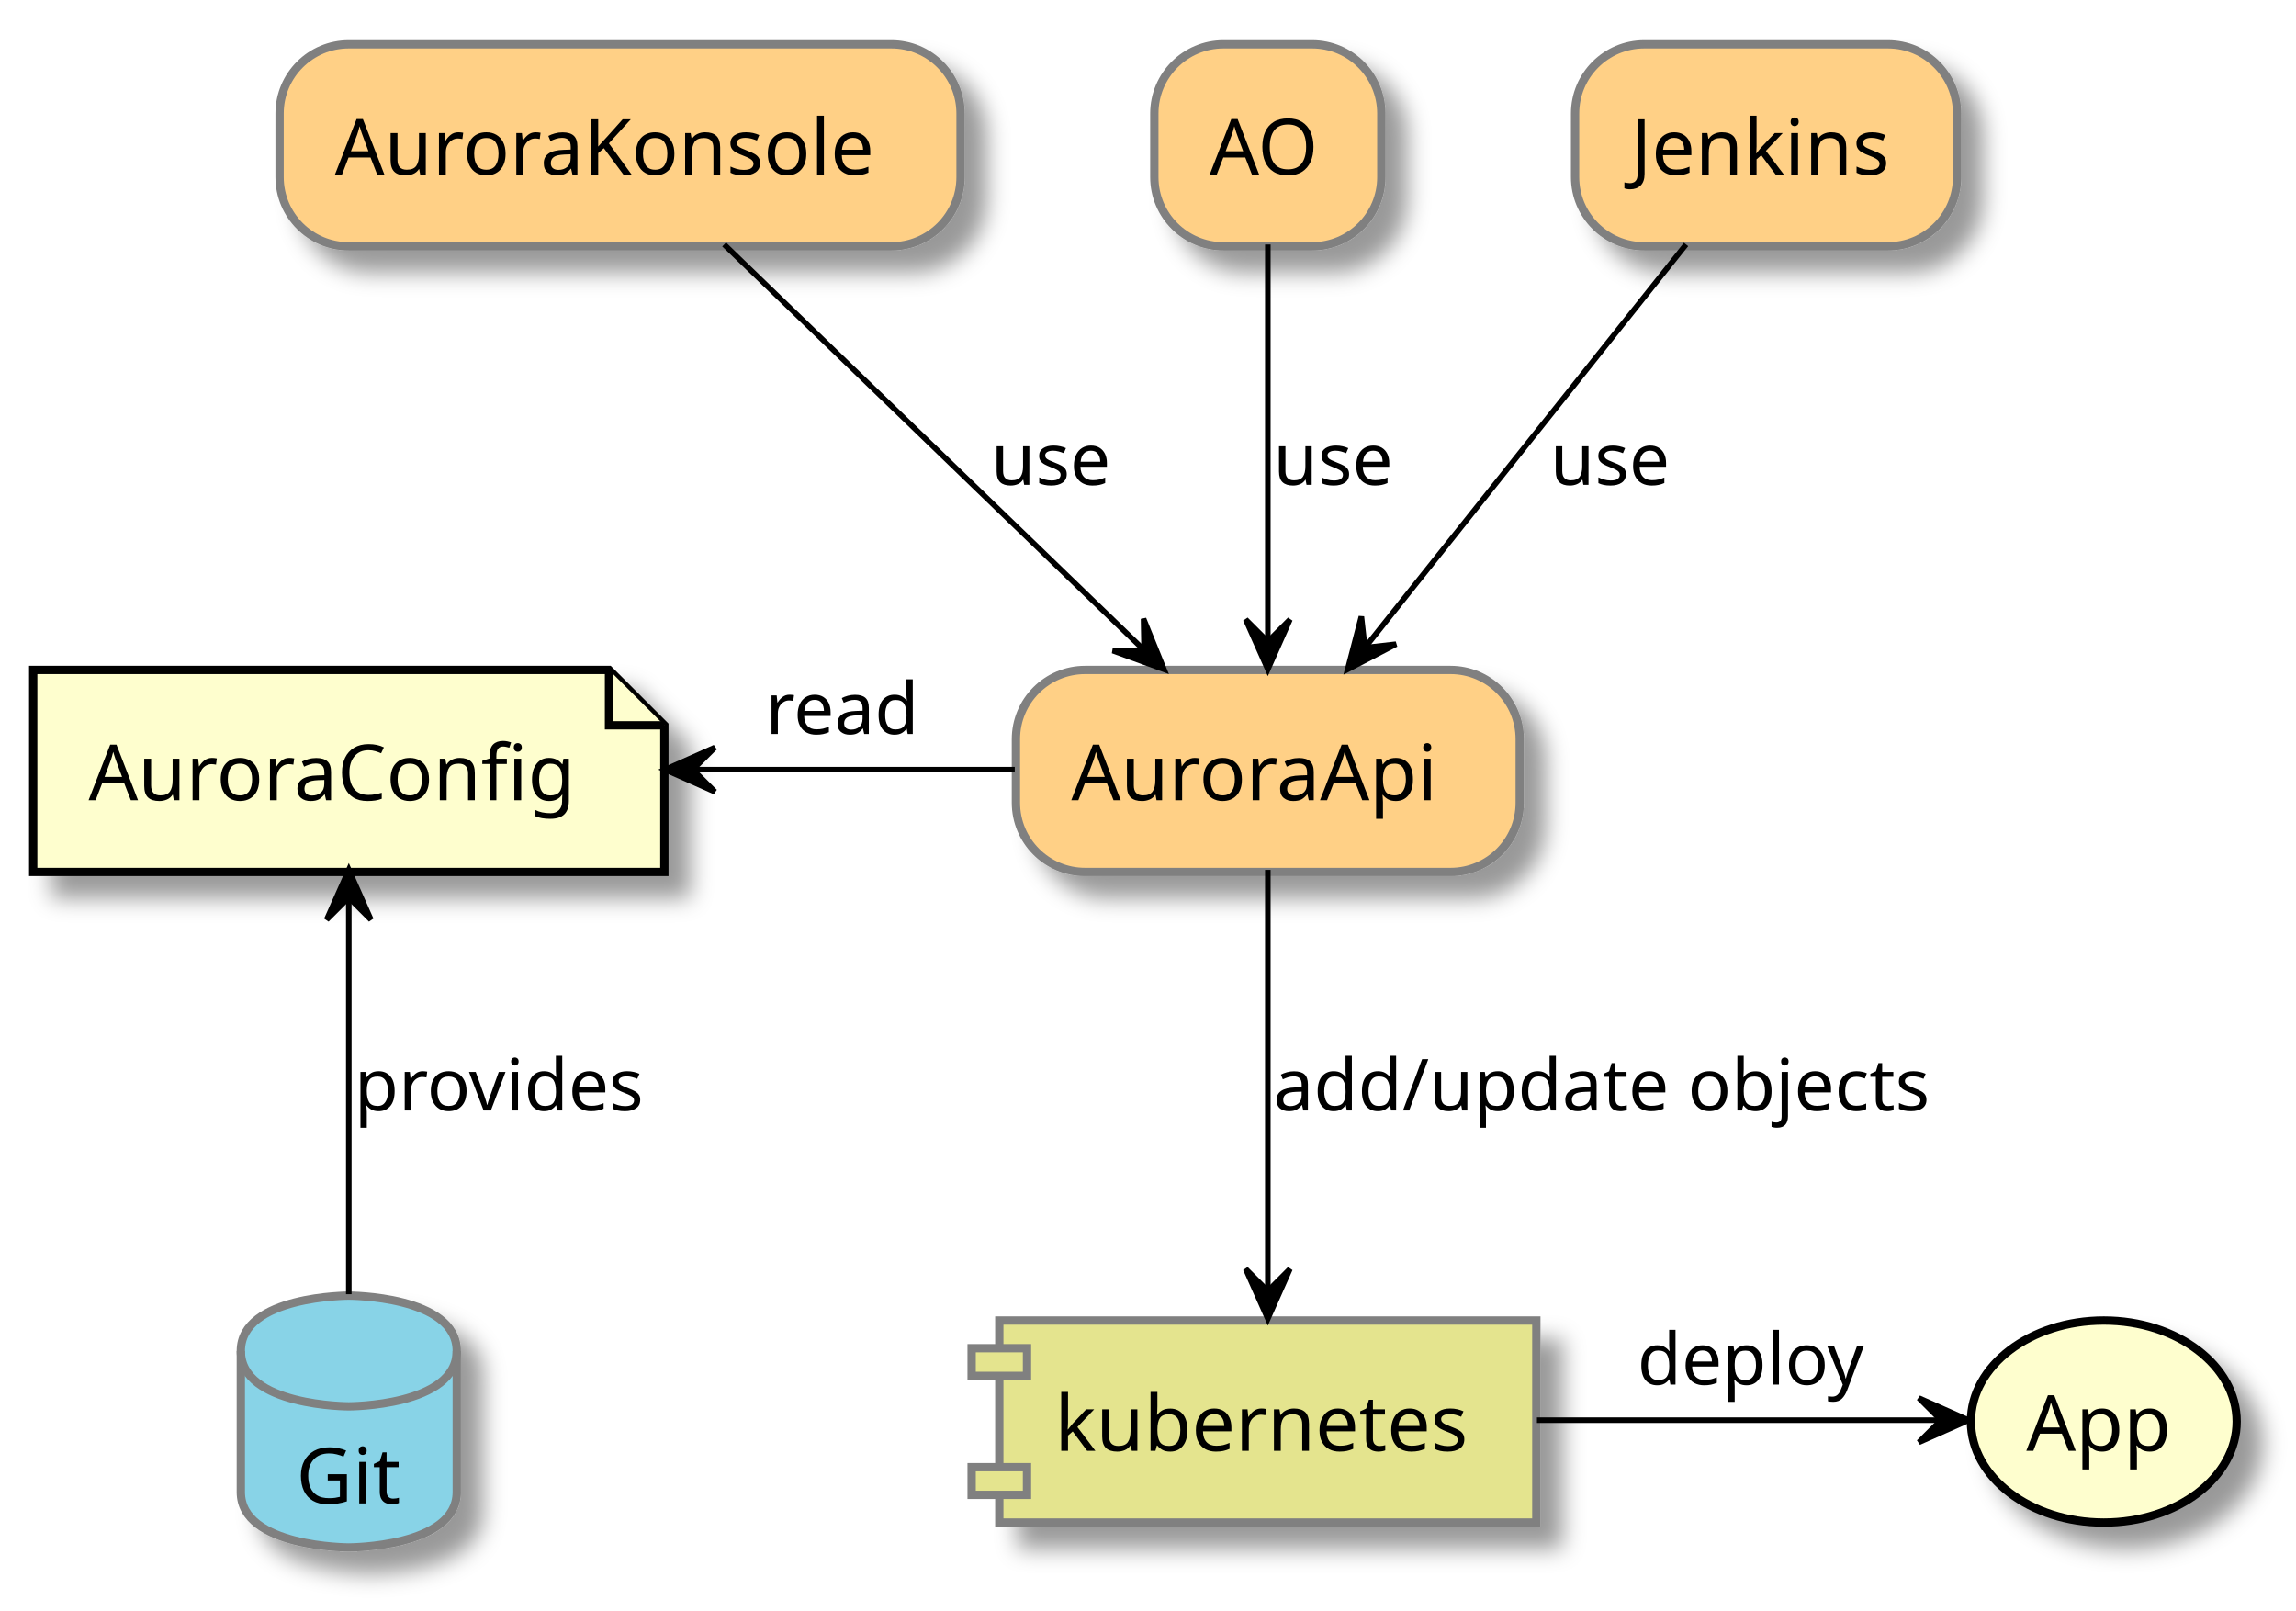
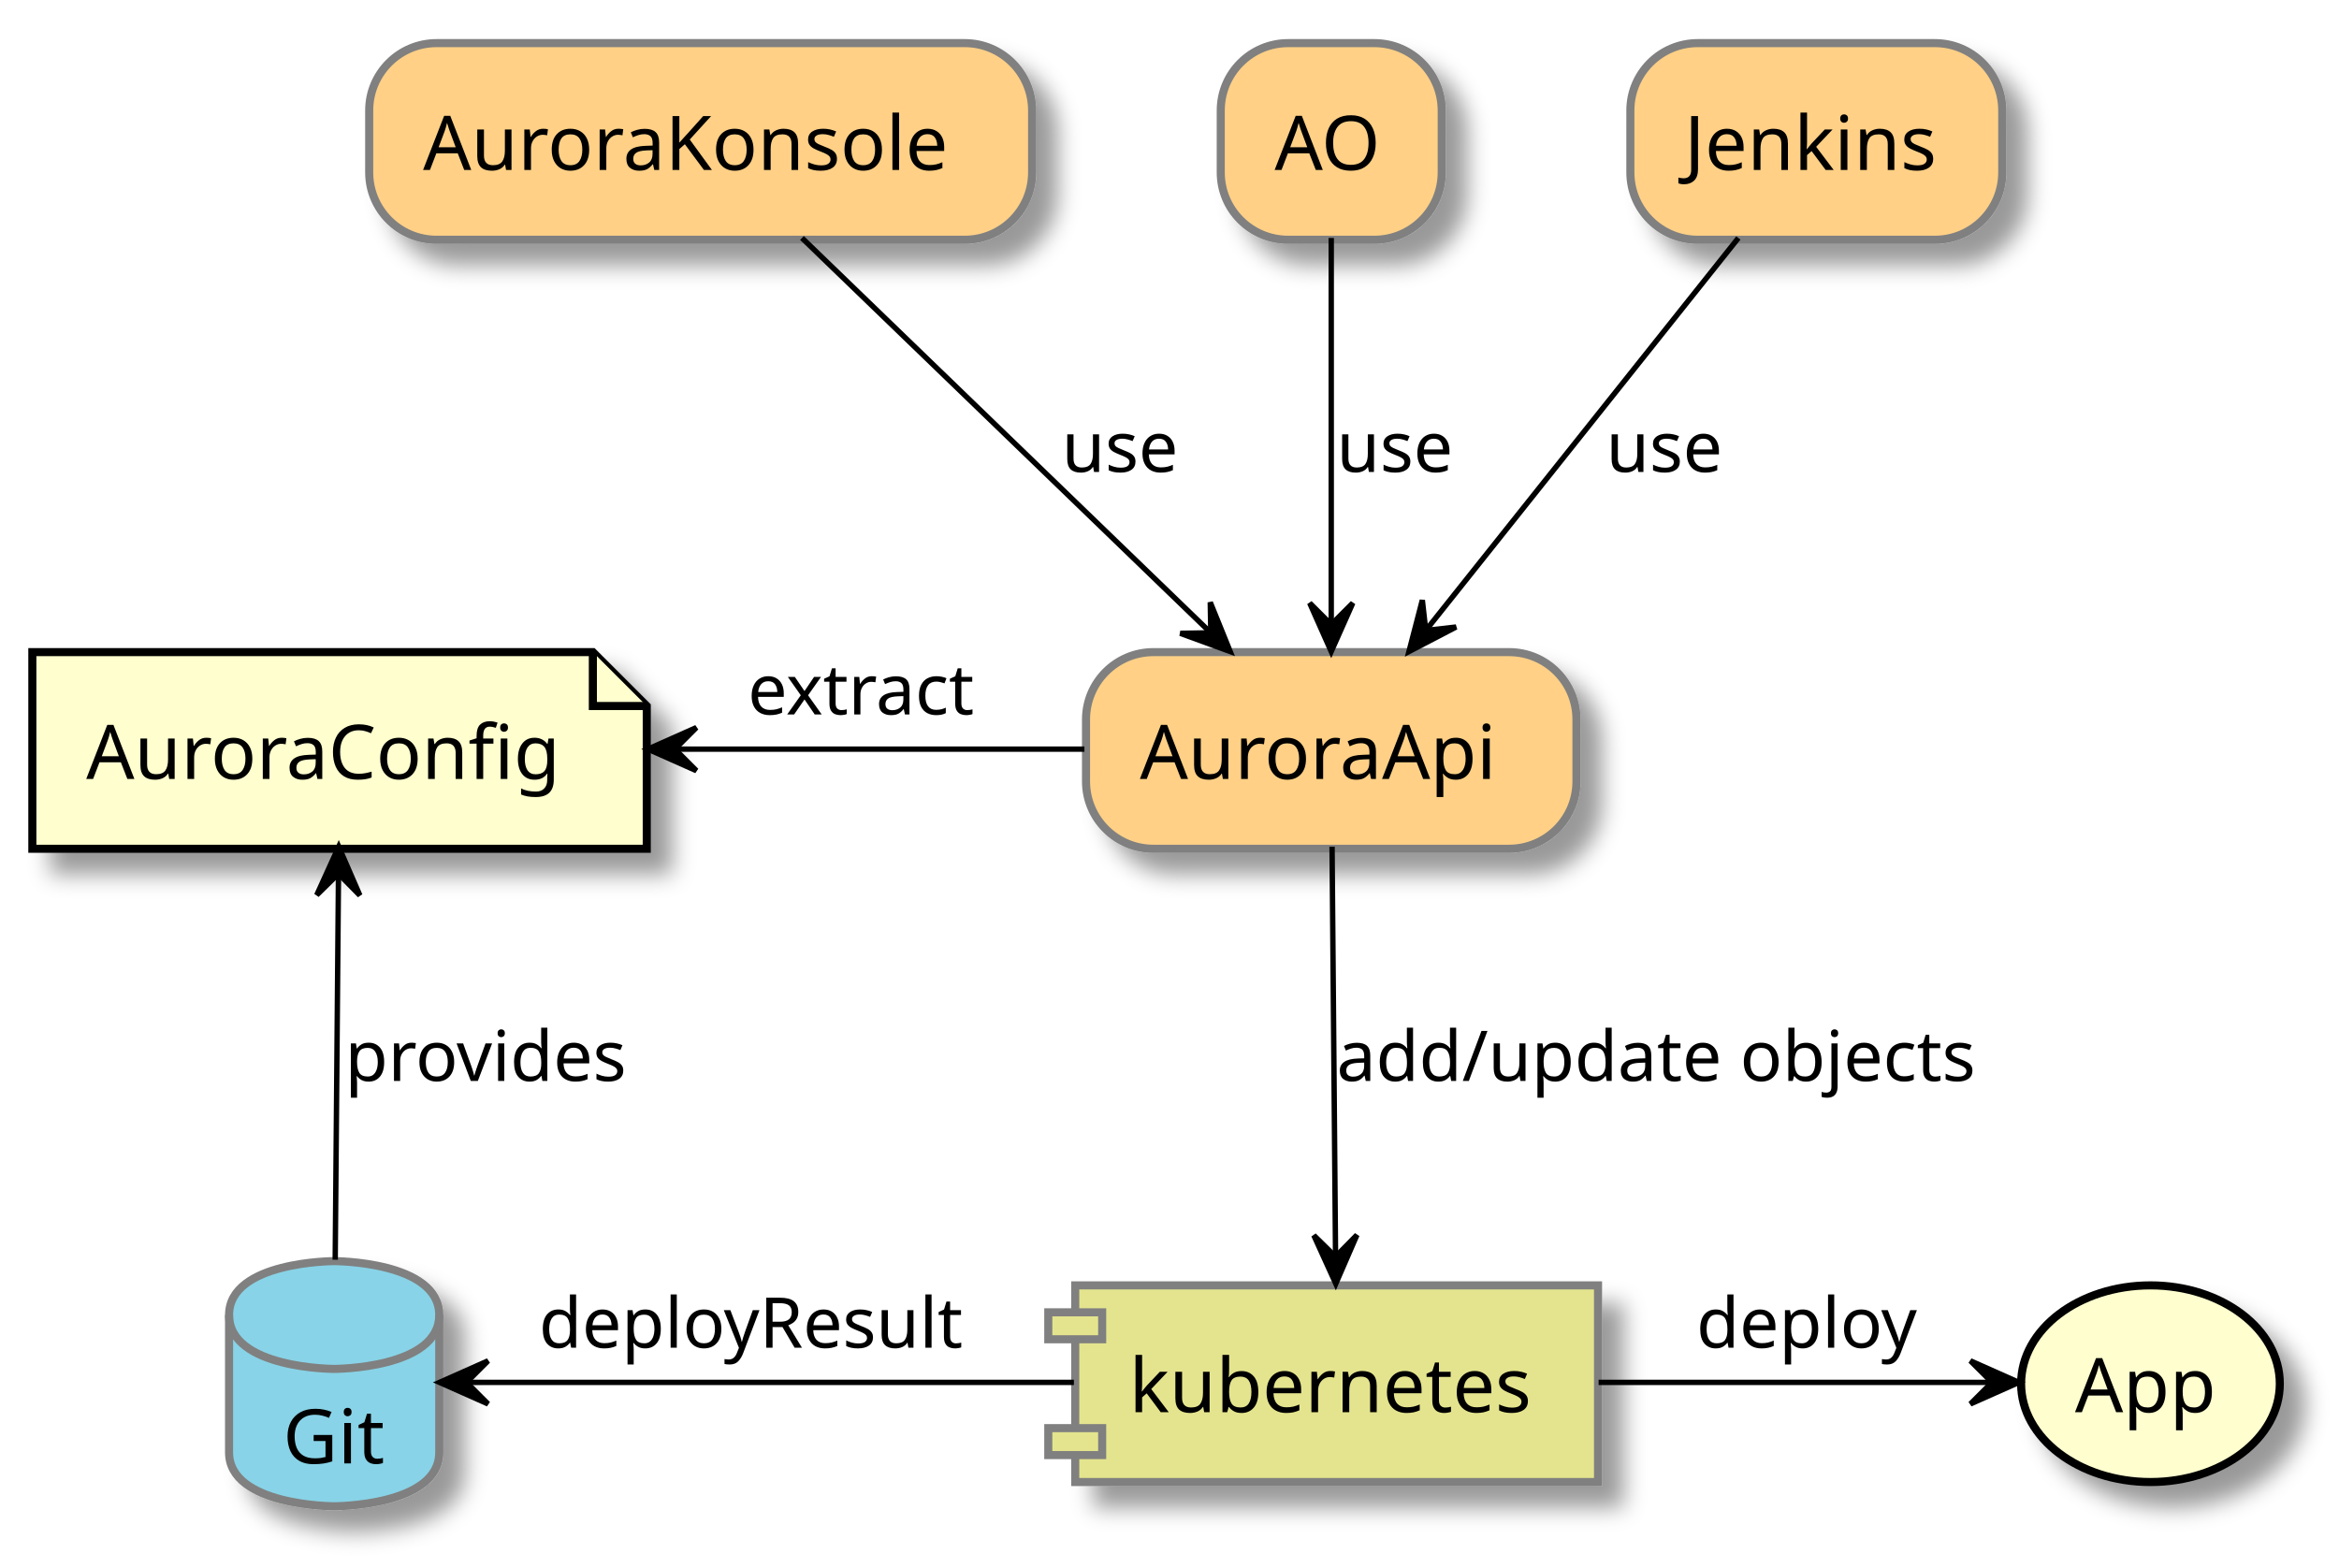
- <svg xmlns="http://www.w3.org/2000/svg" contentScriptType="application/ecmascript" contentStyleType="text/css" height="604.152px" preserveAspectRatio="none" style="width:861px;height:604px;" version="1.1" viewBox="0 0 861 604" width="861.592px" zoomAndPan="magnify">
+ <svg xmlns="http://www.w3.org/2000/svg" contentScriptType="application/ecmascript" contentStyleType="text/css" height="604.152px" preserveAspectRatio="none" style="width:901px;height:604px;" version="1.1" viewBox="0 0 901 604" width="901.038px" zoomAndPan="magnify">
  <defs>
-     <filter height="300%" id="f3dvo8prlkfkv" width="300%" x="-1" y="-1">
+     <filter height="300%" id="f1usbf1phsnd4z" width="300%" x="-1" y="-1">
      <feGaussianBlur result="blurOut" stdDeviation="4.152" />
      <feColorMatrix in="blurOut" result="blurOut2" type="matrix" values="0 0 0 0 0 0 0 0 0 0 0 0 0 0 0 0 0 0 .4 0" />
      <feOffset dx="8.304" dy="8.304" in="blurOut2" result="blurOut3" />
      <feBlend in="SourceGraphic" in2="blurOut3" mode="normal" />
    </filter>
  </defs>
  <g>
-     <rect fill="#FEFECE" filter="url(#f3dvo8prlkfkv)" height="75.754" rx="72.664" ry="72.664" style="stroke: #000000; stroke-width: 3.114;" width="99.654" x="739.1" y="495.156" />
-     <text fill="#000000" font-family="sans-serif" font-size="29.066" lengthAdjust="spacingAndGlyphs" textLength="58.132" x="759.862" y="544.018">App</text>
-     <path d="M90.311,506.574 C90.311,485.813 130.796,485.813 130.796,485.813 C130.796,485.813 171.28,485.813 171.28,506.574 L171.28,559.491 C171.28,580.253 130.796,580.253 130.796,580.253 C130.796,580.253 90.311,580.253 90.311,559.491 L90.311,506.574 " fill="#88D3E7" filter="url(#f3dvo8prlkfkv)" style="stroke: #808080; stroke-width: 3.114;" />
-     <path d="M90.311,506.574 C90.311,527.336 130.796,527.336 130.796,527.336 C130.796,527.336 171.28,527.336 171.28,506.574 " fill="none" style="stroke: #808080; stroke-width: 3.114;" />
-     <text fill="#000000" font-family="sans-serif" font-size="29.066" lengthAdjust="spacingAndGlyphs" textLength="39.446" x="111.073" y="563.741">Git</text>
-     <rect fill="#FFD086" filter="url(#f3dvo8prlkfkv)" height="75.754" rx="25.952" ry="25.952" style="stroke: #808080; stroke-width: 3.114;" width="255.363" x="104.844" y="16.609" />
-     <text fill="#000000" font-family="sans-serif" font-size="29.066" lengthAdjust="spacingAndGlyphs" textLength="213.841" x="125.606" y="65.471">AuroraKonsole</text>
-     <rect fill="#FFD086" filter="url(#f3dvo8prlkfkv)" height="75.754" rx="25.952" ry="25.952" style="stroke: #808080; stroke-width: 3.114;" width="85.121" x="432.872" y="16.609" />
-     <text fill="#000000" font-family="sans-serif" font-size="29.066" lengthAdjust="spacingAndGlyphs" textLength="43.599" x="453.633" y="65.471">AO</text>
-     <rect fill="#FFD086" filter="url(#f3dvo8prlkfkv)" height="75.754" rx="25.952" ry="25.952" style="stroke: #808080; stroke-width: 3.114;" width="188.927" x="380.969" y="251.211" />
-     <text fill="#000000" font-family="sans-serif" font-size="29.066" lengthAdjust="spacingAndGlyphs" textLength="147.405" x="401.73" y="300.073">AuroraApi</text>
-     <rect fill="#FFD086" filter="url(#f3dvo8prlkfkv)" height="75.754" rx="25.952" ry="25.952" style="stroke: #808080; stroke-width: 3.114;" width="143.253" x="590.657" y="16.609" />
-     <text fill="#000000" font-family="sans-serif" font-size="29.066" lengthAdjust="spacingAndGlyphs" textLength="101.73" x="611.419" y="65.471">Jenkins</text>
-     <polygon fill="#FEFECE" filter="url(#f3dvo8prlkfkv)" points="12.457,251.211,12.457,326.965,249.135,326.965,249.135,271.972,228.374,251.211,12.457,251.211" style="stroke: #000000; stroke-width: 3.114;" />
+     <rect fill="#FEFECE" filter="url(#f1usbf1phsnd4z)" height="75.754" rx="72.664" ry="72.664" style="stroke: #000000; stroke-width: 3.114;" width="99.654" x="778.547" y="495.156" />
+     <text fill="#000000" font-family="sans-serif" font-size="29.066" lengthAdjust="spacingAndGlyphs" textLength="58.132" x="799.308" y="544.018">App</text>
+     <path d="M88.235,506.574 C88.235,485.813 128.72,485.813 128.72,485.813 C128.72,485.813 169.204,485.813 169.204,506.574 L169.204,559.491 C169.204,580.253 128.72,580.253 128.72,580.253 C128.72,580.253 88.235,580.253 88.235,559.491 L88.235,506.574 " fill="#88D3E7" filter="url(#f1usbf1phsnd4z)" style="stroke: #808080; stroke-width: 3.114;" />
+     <path d="M88.235,506.574 C88.235,527.336 128.72,527.336 128.72,527.336 C128.72,527.336 169.204,527.336 169.204,506.574 " fill="none" style="stroke: #808080; stroke-width: 3.114;" />
+     <text fill="#000000" font-family="sans-serif" font-size="29.066" lengthAdjust="spacingAndGlyphs" textLength="39.446" x="108.996" y="563.741">Git</text>
+     <rect fill="#FFD086" filter="url(#f1usbf1phsnd4z)" height="75.754" rx="25.952" ry="25.952" style="stroke: #808080; stroke-width: 3.114;" width="255.363" x="142.214" y="16.609" />
+     <text fill="#000000" font-family="sans-serif" font-size="29.066" lengthAdjust="spacingAndGlyphs" textLength="213.841" x="162.976" y="65.471">AuroraKonsole</text>
+     <rect fill="#FFD086" filter="url(#f1usbf1phsnd4z)" height="75.754" rx="25.952" ry="25.952" style="stroke: #808080; stroke-width: 3.114;" width="85.121" x="470.242" y="16.609" />
+     <text fill="#000000" font-family="sans-serif" font-size="29.066" lengthAdjust="spacingAndGlyphs" textLength="43.599" x="491.003" y="65.471">AO</text>
+     <rect fill="#FFD086" filter="url(#f1usbf1phsnd4z)" height="75.754" rx="25.952" ry="25.952" style="stroke: #808080; stroke-width: 3.114;" width="188.927" x="418.339" y="251.211" />
+     <text fill="#000000" font-family="sans-serif" font-size="29.066" lengthAdjust="spacingAndGlyphs" textLength="147.405" x="439.1" y="300.073">AuroraApi</text>
+     <rect fill="#FFD086" filter="url(#f1usbf1phsnd4z)" height="75.754" rx="25.952" ry="25.952" style="stroke: #808080; stroke-width: 3.114;" width="143.253" x="628.028" y="16.609" />
+     <text fill="#000000" font-family="sans-serif" font-size="29.066" lengthAdjust="spacingAndGlyphs" textLength="101.73" x="648.789" y="65.471">Jenkins</text>
+     <polygon fill="#FEFECE" filter="url(#f1usbf1phsnd4z)" points="12.457,251.211,12.457,326.965,249.135,326.965,249.135,271.972,228.374,251.211,12.457,251.211" style="stroke: #000000; stroke-width: 3.114;" />
    <path d="M228.374,251.211 L228.374,271.972 L249.135,271.972 " fill="#FEFECE" style="stroke: #000000; stroke-width: 3.114;" />
    <text fill="#000000" font-family="sans-serif" font-size="29.066" lengthAdjust="spacingAndGlyphs" textLength="195.156" x="33.218" y="300.073">AuroraConfig</text>
-     <rect fill="#E4E48E" filter="url(#f3dvo8prlkfkv)" height="75.754" style="stroke: #808080; stroke-width: 3.114;" width="201.384" x="374.74" y="495.156" />
-     <rect fill="#E4E48E" height="10.381" style="stroke: #808080; stroke-width: 3.114;" width="20.761" x="364.36" y="505.536" />
-     <rect fill="#E4E48E" height="10.381" style="stroke: #808080; stroke-width: 3.114;" width="20.761" x="364.36" y="550.149" />
-     <text fill="#000000" font-family="sans-serif" font-size="29.066" lengthAdjust="spacingAndGlyphs" textLength="159.862" x="395.502" y="544.018">kubernetes</text>
-     <path d="M130.796,336.66 C130.796,379.712 130.796,442.476 130.796,485.274 " fill="none" id="AuroraConfig-Git" style="stroke: #000000; stroke-width: 2.076;" />
-     <polygon fill="#000000" points="130.796,326.163,122.491,344.848,130.796,336.544,139.1,344.848,130.796,326.163" style="stroke: #000000; stroke-width: 2.076;" />
+     <rect fill="#E4E48E" filter="url(#f1usbf1phsnd4z)" height="75.754" style="stroke: #808080; stroke-width: 3.114;" width="201.384" x="414.187" y="495.156" />
+     <rect fill="#E4E48E" height="10.381" style="stroke: #808080; stroke-width: 3.114;" width="20.761" x="403.806" y="505.536" />
+     <rect fill="#E4E48E" height="10.381" style="stroke: #808080; stroke-width: 3.114;" width="20.761" x="403.806" y="550.149" />
+     <text fill="#000000" font-family="sans-serif" font-size="29.066" lengthAdjust="spacingAndGlyphs" textLength="159.862" x="434.948" y="544.018">kubernetes</text>
+     <path d="M130.387,336.66 C130.02,379.712 129.486,442.476 129.122,485.274 " fill="none" id="AuroraConfig-Git" style="stroke: #000000; stroke-width: 2.076;" />
+     <polygon fill="#000000" points="130.476,326.163,122.013,344.777,130.387,336.543,138.621,344.918,130.476,326.163" style="stroke: #000000; stroke-width: 2.076;" />
    <text fill="#000000" font-family="sans-serif" font-size="26.99" lengthAdjust="spacingAndGlyphs" textLength="112.111" x="132.872" y="416.405">provides</text>
-     <path d="M632.263,91.672 C599.574,132.715 547.276,198.378 512.162,242.466 " fill="none" id="Jenkins-AuroraApi" style="stroke: #000000; stroke-width: 2.076;" />
-     <polygon fill="#000000" points="505.379,250.982,523.516,241.54,511.846,242.862,510.524,231.192,505.379,250.982" style="stroke: #000000; stroke-width: 2.076;" />
-     <text fill="#000000" font-family="sans-serif" font-size="26.99" lengthAdjust="spacingAndGlyphs" textLength="45.675" x="581.315" y="181.803">use</text>
-     <path d="M475.433,91.672 C475.433,132.031 475.433,196.196 475.433,240.244 " fill="none" id="AO-AuroraApi" style="stroke: #000000; stroke-width: 2.076;" />
-     <polygon fill="#000000" points="475.433,250.982,483.737,232.297,475.433,240.601,467.128,232.297,475.433,250.982" style="stroke: #000000; stroke-width: 2.076;" />
-     <text fill="#000000" font-family="sans-serif" font-size="26.99" lengthAdjust="spacingAndGlyphs" textLength="45.675" x="477.509" y="181.803">use</text>
-     <path d="M271.553,91.672 C314.403,133.057 383.171,199.474 428.821,243.564 " fill="none" id="AuroraKonsole-AuroraApi" style="stroke: #000000; stroke-width: 2.076;" />
-     <polygon fill="#000000" points="436.502,250.982,428.831,232.028,429.036,243.771,417.293,243.975,436.502,250.982" style="stroke: #000000; stroke-width: 2.076;" />
-     <text fill="#000000" font-family="sans-serif" font-size="26.99" lengthAdjust="spacingAndGlyphs" textLength="45.675" x="371.626" y="181.803">use</text>
-     <path d="M260.545,288.581 C300.391,288.581 343.476,288.581 380.532,288.581 " fill="none" id="AuroraConfig-AuroraApi" style="stroke: #000000; stroke-width: 2.076;" />
-     <polygon fill="#000000" points="249.4,288.581,268.085,296.886,259.781,288.581,268.085,280.277,249.4,288.581" style="stroke: #000000; stroke-width: 2.076;" />
-     <text fill="#000000" font-family="sans-serif" font-size="26.99" lengthAdjust="spacingAndGlyphs" textLength="56.055" x="287.024" y="275.228">read</text>
-     <path d="M475.433,326.163 C475.433,368.479 475.433,437.374 475.433,483.794 " fill="none" id="AuroraApi-kubernetes" style="stroke: #000000; stroke-width: 2.076;" />
-     <polygon fill="#000000" points="475.433,494.5,483.737,475.815,475.433,484.119,467.128,475.815,475.433,494.5" style="stroke: #000000; stroke-width: 2.076;" />
-     <text fill="#000000" font-family="sans-serif" font-size="26.99" lengthAdjust="spacingAndGlyphs" textLength="255.363" x="477.509" y="416.405">add/update objects</text>
-     <path d="M576.35,532.526 C626.183,532.526 684.675,532.526 727.676,532.526 " fill="none" id="kubernetes-App" style="stroke: #000000; stroke-width: 2.076;" />
-     <polygon fill="#000000" points="738.26,532.526,719.574,524.221,727.879,532.526,719.574,540.83,738.26,532.526" style="stroke: #000000; stroke-width: 2.076;" />
-     <text fill="#000000" font-family="sans-serif" font-size="26.99" lengthAdjust="spacingAndGlyphs" textLength="87.197" x="614.014" y="519.173">deploy</text>
+     <path d="M669.633,91.672 C636.944,132.715 584.646,198.378 549.532,242.466 " fill="none" id="Jenkins-AuroraApi" style="stroke: #000000; stroke-width: 2.076;" />
+     <polygon fill="#000000" points="542.749,250.982,560.886,241.54,549.216,242.862,547.894,231.192,542.749,250.982" style="stroke: #000000; stroke-width: 2.076;" />
+     <text fill="#000000" font-family="sans-serif" font-size="26.99" lengthAdjust="spacingAndGlyphs" textLength="45.675" x="618.685" y="181.803">use</text>
+     <path d="M512.803,91.672 C512.803,132.031 512.803,196.196 512.803,240.244 " fill="none" id="AO-AuroraApi" style="stroke: #000000; stroke-width: 2.076;" />
+     <polygon fill="#000000" points="512.803,250.982,521.107,232.297,512.803,240.601,504.498,232.297,512.803,250.982" style="stroke: #000000; stroke-width: 2.076;" />
+     <text fill="#000000" font-family="sans-serif" font-size="26.99" lengthAdjust="spacingAndGlyphs" textLength="45.675" x="514.879" y="181.803">use</text>
+     <path d="M308.923,91.672 C351.773,133.057 420.541,199.474 466.191,243.564 " fill="none" id="AuroraKonsole-AuroraApi" style="stroke: #000000; stroke-width: 2.076;" />
+     <polygon fill="#000000" points="473.873,250.982,466.202,232.028,466.406,243.771,454.663,243.975,473.873,250.982" style="stroke: #000000; stroke-width: 2.076;" />
+     <text fill="#000000" font-family="sans-serif" font-size="26.99" lengthAdjust="spacingAndGlyphs" textLength="45.675" x="408.997" y="181.803">use</text>
+     <path d="M260.462,288.581 C312.004,288.581 370.213,288.581 417.726,288.581 " fill="none" id="AuroraConfig-AuroraApi" style="stroke: #000000; stroke-width: 2.076;" />
+     <polygon fill="#000000" points="249.571,288.581,268.256,296.886,259.952,288.581,268.256,280.277,249.571,288.581" style="stroke: #000000; stroke-width: 2.076;" />
+     <text fill="#000000" font-family="sans-serif" font-size="26.99" lengthAdjust="spacingAndGlyphs" textLength="91.35" x="288.062" y="275.228">extract</text>
+     <path d="M513.123,326.163 C513.483,368.479 514.069,437.374 514.464,483.794 " fill="none" id="AuroraApi-kubernetes" style="stroke: #000000; stroke-width: 2.076;" />
+     <polygon fill="#000000" points="514.555,494.5,522.7,475.744,514.466,484.119,506.091,475.886,514.555,494.5" style="stroke: #000000; stroke-width: 2.076;" />
+     <text fill="#000000" font-family="sans-serif" font-size="26.99" lengthAdjust="spacingAndGlyphs" textLength="255.363" x="514.879" y="416.405">add/update objects</text>
+     <path d="M615.796,532.526 C665.629,532.526 724.122,532.526 767.122,532.526 " fill="none" id="kubernetes-App" style="stroke: #000000; stroke-width: 2.076;" />
+     <polygon fill="#000000" points="777.706,532.526,759.021,524.221,767.325,532.526,759.021,540.83,777.706,532.526" style="stroke: #000000; stroke-width: 2.076;" />
+     <text fill="#000000" font-family="sans-serif" font-size="26.99" lengthAdjust="spacingAndGlyphs" textLength="87.197" x="653.46" y="519.173">deploy</text>
+     <path d="M179.92,532.526 C239.281,532.526 338.57,532.526 413.675,532.526 " fill="none" id="Git-kubernetes" style="stroke: #000000; stroke-width: 2.076;" />
+     <polygon fill="#000000" points="169.316,532.526,188.001,540.83,179.696,532.526,188.001,524.221,169.316,532.526" style="stroke: #000000; stroke-width: 2.076;" />
+     <text fill="#000000" font-family="sans-serif" font-size="26.99" lengthAdjust="spacingAndGlyphs" textLength="168.166" x="207.613" y="519.173">deployResult</text>
  </g>
</svg>
